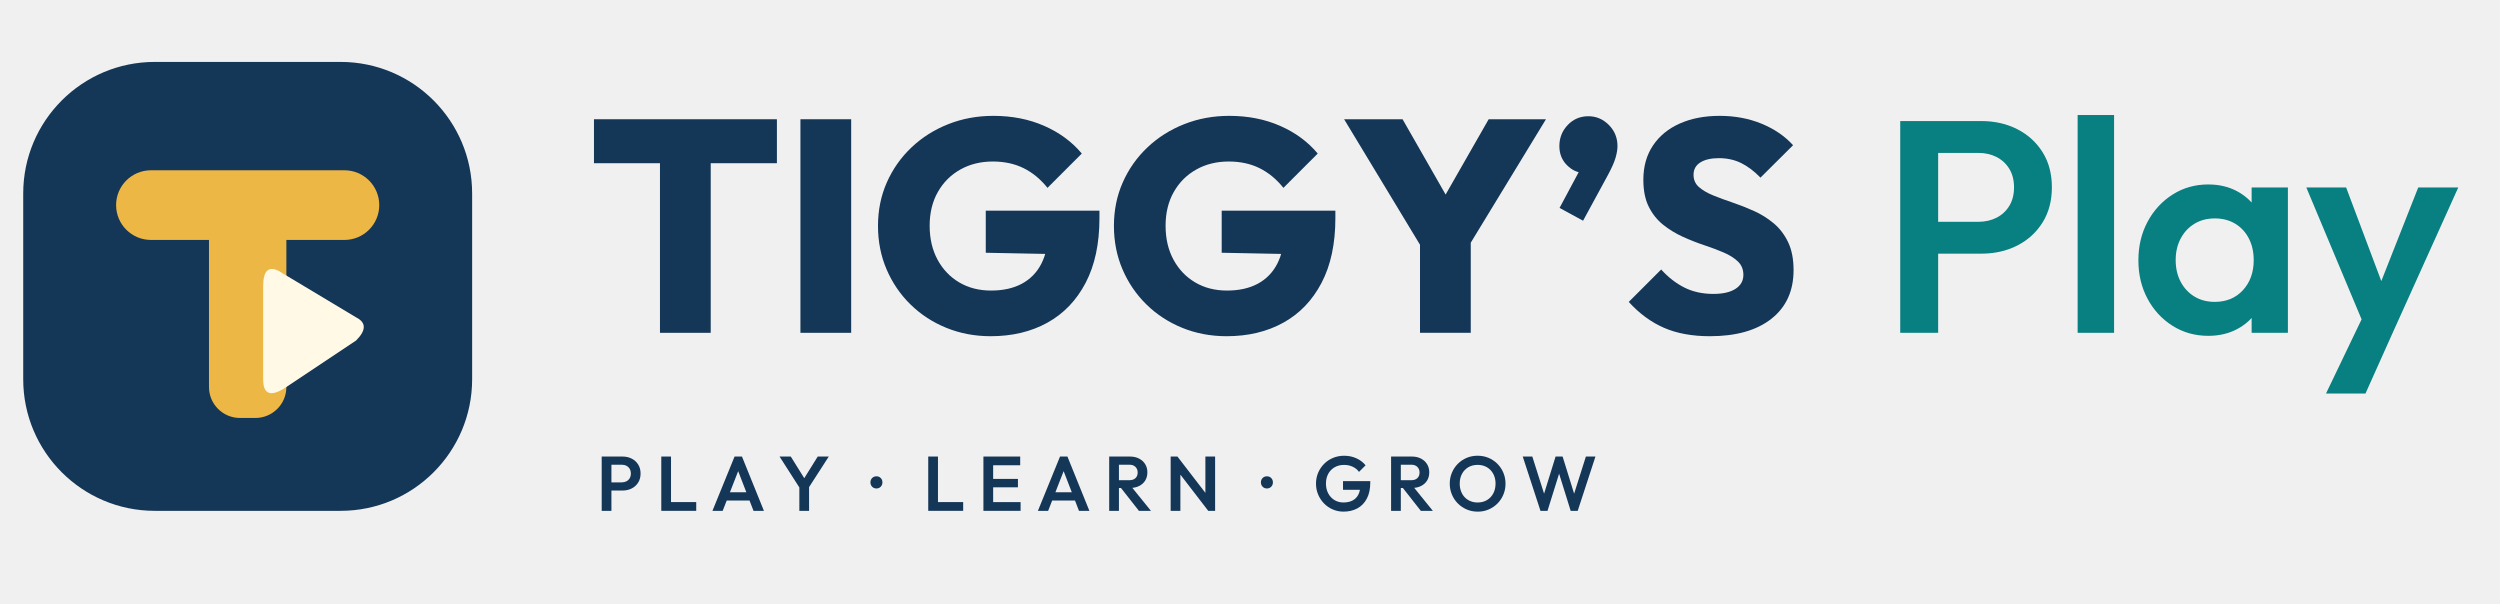
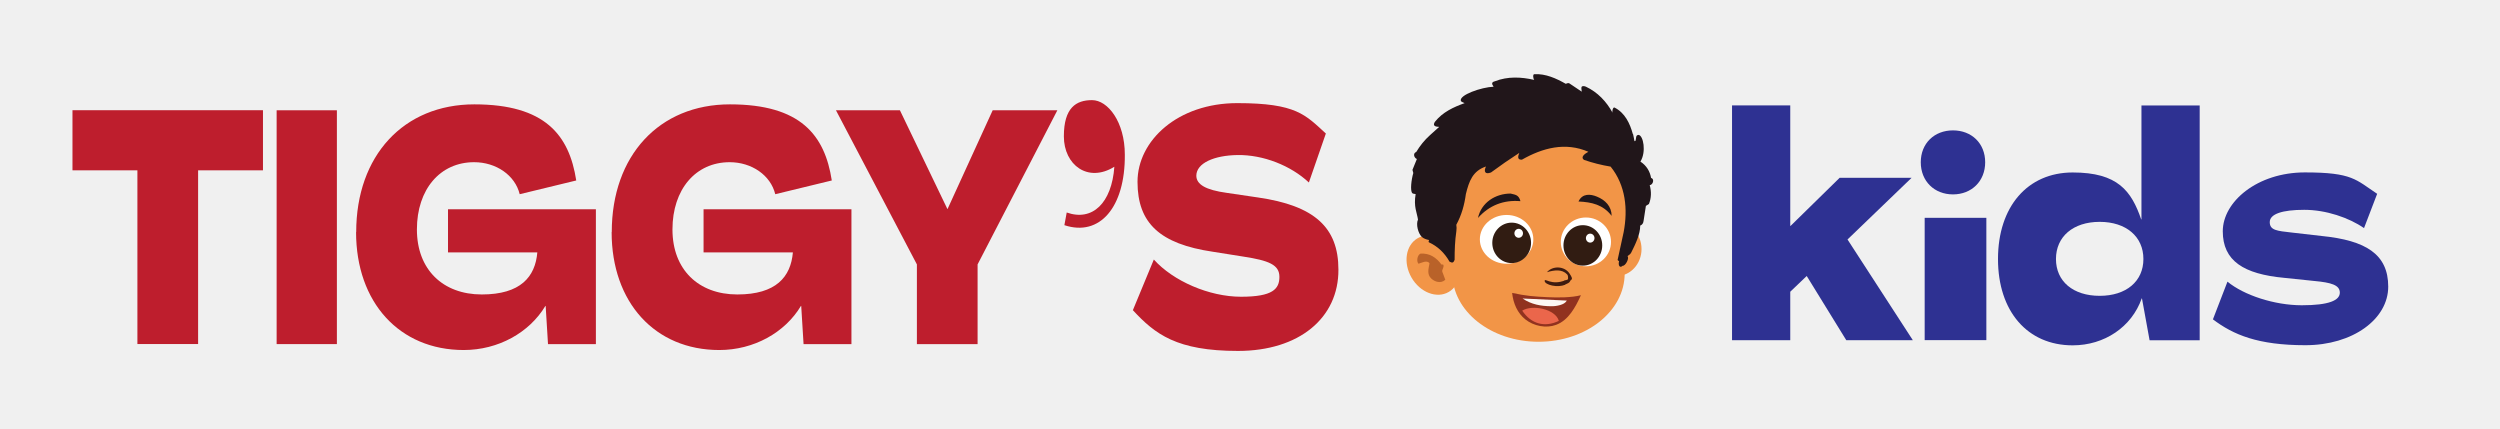
- <svg xmlns="http://www.w3.org/2000/svg" viewBox="0 0 323 78">
-   <rect x="3" y="8" width="58" height="58" rx="17" fill="#143657" />
-   <rect x="15" y="22" width="34" height="9" rx="4.5" fill="#edb746" />
-   <rect x="27" y="25" width="10" height="29" rx="4" fill="#edb746" />
-   <path d="M36 35 Q34 34 34 37 V49 Q34 52 37 50 L46 44 Q48 42 46 41Z" fill="#fff9e6" />
-   <g fill="#143657">
-     <path d="M237.625 0V700H405.75V0ZM19 561.875V707.5H625V561.875Z" transform="translate(76.000 43) scale(0.039 -0.039)" />
-     <path d="M65.375 0V707.5H233.5V0Z" transform="translate(100.866 43) scale(0.039 -0.039)" />
-     <path d="M403.25 -11.25Q324.375 -11.25 256.312 16.438Q188.25 44.125 137.438 93.938Q86.625 143.75 58.188 210.188Q29.75 276.625 29.75 354.125Q29.75 432.25 59.125 498.5Q88.5 564.75 140.75 614.25Q193 663.75 262.562 691.25Q332.125 718.75 411.875 718.75Q504.875 718.75 580.562 685.5Q656.25 652.25 704.875 593.875L591.25 480.25Q556.5 523.625 512.0 545.562Q467.5 567.5 410 567.5Q349.875 567.5 302.562 541.0Q255.25 514.5 228.062 466.625Q200.875 418.75 200.875 354.75Q200.875 290.75 227.0 242.375Q253.125 194 298.875 167.0Q344.625 140 404.375 140Q464.375 140 506.438 162.688Q548.5 185.375 570.812 228.688Q593.125 272 593.125 332.875L705.75 259L386.75 265.25V404.625H763.375V379.875Q763.375 253 717.625 165.625Q671.875 78.25 590.812 33.5Q509.75 -11.25 403.25 -11.25Z" transform="translate(112.277 43) scale(0.039 -0.039)" />
-     <path d="M403.25 -11.25Q324.375 -11.25 256.312 16.438Q188.25 44.125 137.438 93.938Q86.625 143.75 58.188 210.188Q29.75 276.625 29.75 354.125Q29.75 432.25 59.125 498.5Q88.5 564.75 140.75 614.25Q193 663.75 262.562 691.25Q332.125 718.75 411.875 718.75Q504.875 718.75 580.562 685.5Q656.25 652.25 704.875 593.875L591.25 480.25Q556.5 523.625 512.0 545.562Q467.5 567.5 410 567.5Q349.875 567.5 302.562 541.0Q255.25 514.5 228.062 466.625Q200.875 418.75 200.875 354.75Q200.875 290.75 227.0 242.375Q253.125 194 298.875 167.0Q344.625 140 404.375 140Q464.375 140 506.438 162.688Q548.5 185.375 570.812 228.688Q593.125 272 593.125 332.875L705.75 259L386.75 265.25V404.625H763.375V379.875Q763.375 253 717.625 165.625Q671.875 78.25 590.812 33.5Q509.75 -11.25 403.25 -11.25Z" transform="translate(142.759 43) scale(0.039 -0.039)" />
-     <path d="M282.5 258.125 10.75 707.5H204.375L412.375 343.75H281.625L489.625 707.5H679.375L405.625 258.125ZM262.125 0V330.75H430.25V0Z" transform="translate(173.241 43) scale(0.039 -0.039)" />
-     <path d="M40.875 413.75 115.125 552.625 162.75 565.75Q154.875 550.625 144.375 540.438Q133.875 530.25 120.375 530.25Q90.5 530.25 65.375 555.375Q40.25 580.5 40.25 618.625Q40.25 659.375 67.875 688.438Q95.5 717.5 136.5 717.5Q175.25 717.5 204.0 688.75Q232.75 660 232.75 618.625Q232.75 601.875 226.312 579.688Q219.875 557.5 200.875 522.375L118.75 371.375Z" transform="translate(199.901 43) scale(0.039 -0.039)" />
-     <path d="M282.25 -11.25Q194.25 -11.25 130.312 16.562Q66.375 44.375 13.5 102.375L120.875 209.75Q156.125 170.875 198.0 149.875Q239.875 128.875 293.75 128.875Q341.125 128.875 367.188 145.688Q393.25 162.5 393.25 192Q393.25 218.875 375.25 236.188Q357.25 253.5 327.75 266.125Q298.25 278.75 262.75 290.562Q227.25 302.375 192.062 318.438Q156.875 334.5 127.375 358.062Q97.875 381.625 79.875 417.562Q61.875 453.5 61.875 506.875Q61.875 573.25 93.938 620.812Q126 668.375 183.0 693.562Q240 718.75 314.625 718.75Q390.5 718.75 453.75 692.688Q517 666.625 557.875 621.5L449.875 514.125Q418 546.875 385.188 562.75Q352.375 578.625 312.25 578.625Q273.375 578.625 250.75 564.5Q228.125 550.375 228.125 523.625Q228.125 498.5 246.125 482.75Q264.125 467 293.625 455.062Q323.125 443.125 358.625 431.125Q394.125 419.125 429.312 403.188Q464.5 387.25 494.0 362.5Q523.5 337.75 541.5 300.125Q559.5 262.5 559.5 207.75Q559.5 104.375 486.125 46.562Q412.75 -11.25 282.25 -11.25Z" transform="translate(209.908 43) scale(0.039 -0.039)" />
+ <svg xmlns="http://www.w3.org/2000/svg" id="Layer_1" version="1.1" viewBox="0 0 3842.6 658.3">
+   <defs>
+     <style>
+       .st0 {
+         fill: #21161a;
+       }
+ 
+       .st1 {
+         fill: #f29547;
+       }
+ 
+       .st2 {
+         fill: #b96229;
+       }
+ 
+       .st3 {
+         fill: #fcf7f2;
+       }
+ 
+       .st4 {
+         fill: #be1e2d;
+       }
+ 
+       .st5 {
+         fill: #3f1b0f;
+       }
+ 
+       .st6 {
+         fill: #fff;
+       }
+ 
+       .st7 {
+         fill: #311c12;
+       }
+ 
+       .st8 {
+         fill: #2e3192;
+       }
+ 
+       .st9 {
+         fill: #eb664b;
+       }
+ 
+       .st10 {
+         fill: #91321f;
+       }
+     </style>
+   </defs>
+   <g>
+     <ellipse class="st1" cx="2357.9" cy="322.2" rx="151.9" ry="131.1" />
+     <ellipse class="st1" cx="2364.8" cy="420.4" rx="132.4" ry="104.9" />
+     <ellipse class="st1" cx="2202.8" cy="407.5" rx="38.4" ry="47.7" transform="translate(91.3918 1155.98) rotate(-30)" />
+     <ellipse class="st1" cx="2484.7" cy="382.8" rx="38.4" ry="41.5" />
+     <path class="st0" d="M2510,205.8c1,4.2,1.8,8.4,2.4,12.6-.4-1.6.1-2.2,1.5-1.9l1.1-6.5c.3-1.8,2.4-2.9,3.8-2.6,7,1.2,11.9,25.8,2.6,41,9.4,6.1,14.7,15.1,16.4,25.2,5.4,1,3.3,10.4-2.1,11,2.8,10.3,2.4,19.9-1.2,28.9-3.1,2-4.7,3-4.7,3,0,0-1.2,7.5-3.5,22.6-.4,4-2.1,6.5-5.2,7.6,0,13.7-7.6,29-13.9,41.6-.5,1.1-1.4,2-2.4,2.9s-2.1,1.7-3.3,2.5c3.3,3-3.1,15.3-7.4,14.8-4.7,4.5-7.2-1.5-5.5-6.8l-2.3-2.1,9.3-42.7c6.7-35.3,3.2-72-20-100.8-13.9-2.3-27.5-5.7-40.8-10.3-6.4-4.5,2-10.1,6.6-12.5-35.6-15.4-70.4-5.9-102.1,12.1-7.4.5-6.3-4.8-4.1-10.4-14.9,9.6-29.4,19.7-43.5,30.1-9.1,3.5-11.5-1.4-7.7-9.2-20.5,6.9-26,22.6-30.9,42.4-2.3,16.9-6.6,32.2-14.7,47.2.5,3.1.6,6.5.1,9.6-2.2,15.2-2.7,29-2.7,44.3-1.8,4.7-3.5,5-7.8,2.8-7.8-13.8-18.4-23.7-31.8-29.8-.7-.5-.2-2.3.3-3.5-4.5-.8-8.2-2.3-11-4.6-5.8-5.6-9.4-19.4-6-26.8-1.4-10.3-7-19.9-3.6-39.2-2.3-.3-4.3-.6-5.1-1.4-3.6-3.6-1.5-20.8,1.5-31l-1.3-4.8c2.3-5.7,4.6-11.2,6.8-16.7-4.6-1.8-6.3-9-1-10.8,5.7-9.5,12.6-18.2,21.2-25.9l14.1-12.7c-3.7-.2-6.2-.5-7.5-2.1s-.1-4.3,1.2-6c11.6-14.5,28.3-22.3,45.4-28.4-2.3-1.1-5.3-2-5.8-3.4-3.2-9,31.8-21.2,50.3-21.8-1.4-2.3-2.8-4.1-2-5.9s2.5-1.9,4-2.5c19.7-7.7,40.5-6.7,60.4-2.1-1.9-2.8-2.2-8.7.2-8.8,17.5-.9,33.7,6.5,48.3,14.8,1.6-.5,4-1.7,5.5-.7l19.1,12.8c-.4-3.5-1-6.4,0-7.7s4.3-.9,6.3,0c18.2,8.5,31.8,23,41.2,40.3-1.4-2.6.7-9.3,2.9-8.2,16.1,8.2,23.7,24.5,28.1,40.7Z" />
+     <g>
+       <ellipse class="st6" cx="2315.7" cy="367.9" rx="41.1" ry="37.5" />
+       <ellipse class="st7" cx="2323.5" cy="373.3" rx="29.8" ry="31.1" />
+       <ellipse class="st6" cx="2334.3" cy="358.6" rx="6.6" ry="6.9" />
+     </g>
+     <g>
+       <ellipse class="st6" cx="2437.6" cy="371.8" rx="38.6" ry="37.5" />
+       <ellipse class="st7" cx="2432.9" cy="377.2" rx="29.8" ry="31.1" />
+       <ellipse class="st6" cx="2444.2" cy="366" rx="6.6" ry="6.9" />
+     </g>
+     <path class="st0" d="M2337,309.2c-25.8-2.2-47.9,6.3-65.3,25.8,5.2-23.9,27-37.4,50.1-37.5,6.2,1.8,12.5,1.2,15.2,11.7Z" />
+     <path class="st0" d="M2477.2,331.8c-13.4-17.4-30.7-21.1-51-22.1,5.9-12.8,18.4-11.6,28.3-7.5,12.7,5.2,22.5,14.6,22.7,29.7Z" />
+     <path class="st5" d="M2405.7,437.5c-7.4-.5-5.6-3.5,0-6.7,2-.8,4.6,0,4.5-3.4,0-1.5,0-4.1-1.4-5.6-8.1-8.5-19.8-6.7-31.1-3.4,9-10.5,27-9.4,34.5,1.7s2.3,8.5,1,12.3c-.8,2.2-4.1,3.5-7.5,5Z" />
+     <path class="st2" d="M2218,406.4c2.8,3.3-2.3,8.2-1.1,11.3l4.6,12.3c-7,6.5-16.3,3-21.4-1.7-7.3-6.7-4.3-15.3-2.9-23.5-3.5-5.9-13.4-.3-16.9.6-3.7-3.9-1.6-13.7,3.1-15.6,14.1-.8,23.9,5.7,32.2,16.8h2.5Z" />
+     <path class="st5" d="M2405.7,430.8c-1,1.8-1.4,4.7,0,6.7-11.3,5.4-31.4.3-31.5-5.7,0-5.2,9.9,7.6,31.6-.9Z" />
+     <g>
+       <path class="st10" d="M2430,453.6c-8.5,18.7-19.1,38.6-38.2,45.7-15.3,5.7-34.4,1.9-47.2-8.3-12.2-9.7-18.7-24.6-20.4-40.8,21.3,4.7,34,5.6,55,6.6,15.1.7,36.4.8,50.8-3.1Z" />
+       <path class="st9" d="M2396,493.2c-21.7,10.4-42.5,4.9-56.3-15.7,15.5-9.8,51.3-2.5,56.3,15.7Z" />
+       <path class="st3" d="M2408.3,462c-2.2,3.8-6,5.6-10.4,6.9-4.6,1.3-9.3,1.9-14.1,1.8-15-.2-30-2.6-43.6-11.9l68,3.2Z" />
+     </g>
  </g>
-   <g fill="#087f80">
-     <path d="M163.25 262.25V367.75H332.5Q366.48 367.75 393.18 381.453Q419.88 395.155 435.378 420.746Q450.875 446.336 450.875 481.875Q450.875 517.414 435.378 543.004Q419.88 568.595 393.18 582.297Q366.48 596 332.5 596H163.25V701.5H342.625Q409 701.5 461.875 674.438Q514.75 647.375 545.5 598.233Q576.25 549.091 576.25 482.046Q576.25 415.125 545.5 365.75Q514.75 316.375 461.875 289.312Q409 262.25 342.625 262.25ZM73.875 0V701.5H199.5V0Z" transform="translate(242.629 43) scale(0.039 -0.039)" />
-     <path d="M59.25 0V721.5H180V0Z" transform="translate(266.119 43) scale(0.039 -0.039)" />
-     <path d="M260.75 -10Q195.25 -10 142.688 23.0Q90.125 56 59.688 112.625Q29.25 169.25 29.25 239.875Q29.25 311.375 59.688 368.062Q90.125 424.75 142.688 458.125Q195.25 491.5 260.75 491.5Q314.25 491.5 356.0 469.125Q397.75 446.75 422.688 407.625Q447.625 368.5 448.5 318.75V162.75Q447.625 113 423.125 73.875Q398.625 34.75 356.438 12.375Q314.25 -10 260.75 -10ZM282 102.5Q340 102.5 375.625 141.312Q411.25 180.125 411.25 240.75Q411.25 281.5 395.125 312.688Q379 343.875 350.0 361.438Q321 379 282.125 379Q244.125 379 215.125 361.438Q186.125 343.875 169.438 312.625Q152.75 281.375 152.75 240.75Q152.75 200.125 169.375 168.875Q186 137.625 215.062 120.062Q244.125 102.5 282 102.5ZM404.375 0V129.375L424.375 246.75L404.375 363.125V481.5H524.5V0Z" transform="translate(275.140 43) scale(0.039 -0.039)" />
-     <path d="M212.875 -4.375 9.25 481.5H141.125L277.875 117.625H236.5L380 481.5H512.625L293.375 -4.375ZM74.375 -201.25 222.625 107.75 293.375 -4.375 205.125 -201.25Z" transform="translate(297.616 43) scale(0.039 -0.039)" />
+   <g>
+     <path class="st4" d="M211.1,261.8h-99.7v-92.4h292.8v92.4h-99.7v267h-93.3v-267Z" />
+     <path class="st4" d="M425.2,169.5h92.6v359.4h-92.6V169.5Z" />
+     <path class="st4" d="M547.5,356.7c0-117.5,72.9-196.3,181.6-196.3s145.8,47.2,156.6,117l-86.9,21.1c-7.1-29.1-36.1-49.2-70.1-49.2-52.2,0-87.9,41.7-87.9,103.4s40,99.9,99.7,99.9,82.2-27.1,85.4-64.7h-137.3v-66.3h227.3v207.3h-73.6l-3.6-58.7h-.4c-24.7,41.2-72.6,67.8-125.5,67.8-99,0-165.5-73.3-165.5-181.2Z" />
+     <path class="st4" d="M940.3,356.7c0-117.5,72.9-196.3,181.6-196.3s145.8,47.2,156.6,117l-86.9,21.1c-7.1-29.1-36.1-49.2-70.1-49.2-52.2,0-87.9,41.7-87.9,103.4s40,99.9,99.7,99.9,82.2-27.1,85.4-64.7h-137.3v-66.3h227.3v207.3h-73.6l-3.6-58.7h-.4c-24.7,41.2-72.6,67.8-125.5,67.8-99,0-165.5-73.3-165.5-181.2Z" />
+     <path class="st4" d="M1409.3,406.4l-124.4-236.9h98.3l72.9,151.6h.4l69.3-151.6h99.4l-122.6,236.9v122.5h-93.3v-122.5Z" />
+     <path class="st4" d="M1639.5,326.6c39.7,14.1,69.3-14.6,73.3-70.3-40.4,25.1-77.6-2.5-77.6-46.7s18.9-55.7,43.3-55.7,50.4,33.6,50.4,83.8c.7,80.8-38.6,126.5-92.9,108.4l3.6-19.6Z" />
+     <path class="st4" d="M1741.3,476.7l32.2-77.8c29.7,33.1,85.1,57.2,134,57.2s59-12,59-30.6-16.4-25.1-55.4-31.1l-47.2-7.5c-80.8-12-115.5-43.7-115.5-107.4s62.2-121,153.3-121,104.7,18.1,136.2,46.7l-26.1,75.3c-27.9-26.1-70.1-42.7-109.4-42.2-36.5.5-63.3,12.5-63.6,31.6,0,13.6,14.3,22.1,47.2,26.6l47.5,7c86.5,12.5,123.7,45.7,123.7,110.9.4,74.3-60.4,125-154.4,125s-127.3-25.6-161.6-62.7Z" />
  </g>
-   <g fill="#143657">
-     <path d="M163.25 262.25V367.75H332.5Q366.48 367.75 393.18 381.453Q419.88 395.155 435.378 420.746Q450.875 446.336 450.875 481.875Q450.875 517.414 435.378 543.004Q419.88 568.595 393.18 582.297Q366.48 596 332.5 596H163.25V701.5H342.625Q409 701.5 461.875 674.438Q514.75 647.375 545.5 598.233Q576.25 549.091 576.25 482.046Q576.25 415.125 545.5 365.75Q514.75 316.375 461.875 289.312Q409 262.25 342.625 262.25ZM73.875 0V701.5H199.5V0Z" transform="translate(77.000 66) scale(0.01 -0.01)" />
-     <path d="M73.875 0V701.5H199.5V0ZM163.375 0V113.125H525.25V0Z" transform="translate(84.700 66) scale(0.01 -0.01)" />
-     <path d="M21.75 0 307.625 701.5H403.125L686.875 0H552.375L331.5 571.75H377.25L154 0ZM168 133.125V240.125H542.375V133.125Z" transform="translate(91.830 66) scale(0.01 -0.01)" />
-     <path d="M292.5 275.625 19.75 701.5H164.875L376.875 360.75H301.125L513.125 701.5H655.875L381.125 275.625ZM275.625 0V347.75H401.25V0Z" transform="translate(100.520 66) scale(0.01 -0.01)" />
-     <path d="M77.5 289.0Q43.625 289.0 21.812 311.812Q0.0 334.625 0.0 367.5Q0.0 401.397 21.812 423.761Q43.625 446.125 77.5 446.125Q111.375 446.125 133.125 423.761Q154.875 401.397 154.875 367.5Q154.875 334.625 133.125 311.812Q111.375 289.0 77.5 289.0Z" transform="translate(112.460 66) scale(0.01 -0.01)" />
-     <path d="M73.875 0V701.5H199.5V0ZM163.375 0V113.125H525.25V0Z" transform="translate(119.190 66) scale(0.01 -0.01)" />
-     <path d="M73.875 0V701.5H199.5V0ZM163.25 0V112.625H554V0ZM163.25 303.875V412.5H519.625V303.875ZM163.25 588.875V701.5H548.875V588.875Z" transform="translate(126.320 66) scale(0.01 -0.01)" />
-     <path d="M21.75 0 307.625 701.5H403.125L686.875 0H552.375L331.5 571.75H377.25L154 0ZM168 133.125V240.125H542.375V133.125Z" transform="translate(133.880 66) scale(0.01 -0.01)" />
-     <path d="M163.25 295.375V395.75H333.25Q384.75 395.75 413.25 422.312Q441.75 448.875 441.75 495.875Q441.75 538.5 413.688 567.25Q385.625 596 334.125 596H163.25V701.5H342.5Q409.5 701.5 460.25 674.938Q511 648.375 539.062 602.562Q567.125 556.75 567.125 498Q567.125 436.625 539.0 391.25Q510.875 345.875 459.875 320.625Q408.875 295.375 341.25 295.375ZM73.875 0V701.5H199.5V0ZM457.875 0 219.25 304 335.375 343 613.125 0Z" transform="translate(142.570 66) scale(0.01 -0.01)" />
-     <path d="M73.875 0V701.5H161.375L199.5 567.25V0ZM559.5 0 141.25 543.5 161.375 701.5 579.625 158ZM559.5 0 522.625 127.375V701.5H648.25V0Z" transform="translate(150.510 66) scale(0.01 -0.01)" />
-     <path d="M77.5 289.0Q43.625 289.0 21.812 311.812Q0.0 334.625 0.0 367.5Q0.0 401.397 21.812 423.761Q43.625 446.125 77.5 446.125Q111.375 446.125 133.125 423.761Q154.875 401.397 154.875 367.5Q154.875 334.625 133.125 311.812Q111.375 289.0 77.5 289.0Z" transform="translate(162.910 66) scale(0.01 -0.01)" />
-     <path d="M394.25 -10.25Q320.875 -10.25 256.062 17.688Q191.25 45.625 142.688 95.188Q94.125 144.75 66.438 210.438Q38.75 276.125 38.75 351.625Q38.75 427.25 66.625 492.5Q94.5 557.75 143.75 607.25Q193 656.75 259.312 684.25Q325.625 711.75 402.375 711.75Q487.375 711.75 559.312 679.5Q631.25 647.25 679.375 588.375L594.25 503.25Q562.5 547.125 512.0 570.312Q461.5 593.5 402 593.5Q332.375 593.5 279.312 563.0Q226.25 532.5 196.812 478.125Q167.375 423.75 167.375 351.75Q167.375 279.75 197.0 224.875Q226.625 170 277.375 139.0Q328.125 108 392.875 108Q460.875 108 509.688 132.938Q558.5 157.875 584.562 206.938Q610.625 256 610.625 327.375L690.75 271L387.75 272.25V384.125H739.875V366.375Q739.875 241 695.125 157.125Q650.375 73.25 572.562 31.5Q494.75 -10.25 394.25 -10.25Z" transform="translate(169.640 66) scale(0.01 -0.01)" />
-     <path d="M163.25 295.375V395.75H333.25Q384.75 395.75 413.25 422.312Q441.75 448.875 441.75 495.875Q441.75 538.5 413.688 567.25Q385.625 596 334.125 596H163.25V701.5H342.5Q409.5 701.5 460.25 674.938Q511 648.375 539.062 602.562Q567.125 556.75 567.125 498Q567.125 436.625 539.0 391.25Q510.875 345.875 459.875 320.625Q408.875 295.375 341.25 295.375ZM73.875 0V701.5H199.5V0ZM457.875 0 219.25 304 335.375 343 613.125 0Z" transform="translate(178.990 66) scale(0.01 -0.01)" />
-     <path d="M399.625 -10.5Q323.5 -10.5 257.812 17.5Q192.125 45.5 142.688 95.062Q93.25 144.625 65.562 210.438Q37.875 276.25 37.875 351.75Q37.875 427.375 65.5 492.625Q93.125 557.875 142.062 607.438Q191 657 256.25 684.5Q321.5 712 397.625 712Q473.75 712 539.0 684.5Q604.25 657 653.625 607.438Q703 557.875 730.625 492.125Q758.25 426.375 758.25 350.75Q758.25 275.25 730.625 209.5Q703 143.75 654.062 94.562Q605.125 45.375 539.938 17.438Q474.75 -10.5 399.625 -10.5ZM397.625 107.75Q466.75 107.75 518.688 138.75Q570.625 169.75 600.062 224.688Q629.5 279.625 629.5 351.75Q629.5 405.375 612.625 449.625Q595.75 493.875 564.75 526.375Q533.75 558.875 491.5 576.312Q449.25 593.75 397.625 593.75Q329.375 593.75 277.438 563.25Q225.5 532.75 196.062 478.312Q166.625 423.875 166.625 351.75Q166.625 298 183.5 252.812Q200.375 207.625 230.938 175.562Q261.5 143.5 304.188 125.625Q346.875 107.75 397.625 107.75Z" transform="translate(186.930 66) scale(0.01 -0.01)" />
-     <path d="M253 0 23.75 701.5H147.5L318.625 161.375H280.875L448.25 701.5H538.875L706.25 161.375H668.625L839.75 701.5H963.25L734 0H643.25L475 539.125H512L343.75 0Z" transform="translate(196.500 66) scale(0.01 -0.01)" />
+   <g>
+     <path class="st8" d="M2662.2,162h89.5v185.3h.4l75.5-74h110.6l-98.5,94.8,100.4,154.8h-102.3l-60.8-98.7-25.3,24.2v74.5h-89.5V162Z" />
+     <path class="st8" d="M3071,398.1c0-80.3,45.3-133,114.8-133s90.2,28.5,105.3,72.1h.4v-175.1h89.5v360.9h-77l-11.7-64.3h-.4c-15.5,44-57.4,72.1-106.1,72.1-69.5,0-114.8-52.2-114.8-132.6ZM3294.5,398.1c0-34.3-26.4-57.1-67.2-57.1s-67.2,22.7-67.2,57.1,26.4,56.6,67.2,56.6,67.2-22.3,67.2-56.6Z" />
+     <path class="st8" d="M3401.3,491l22.4-58.1c25.2,20.8,72.1,36.3,114.3,36.3s58.4-7.7,58.4-19.4-13.3-15.5-38.9-17.9l-46.2-4.8c-62.7-5.8-94.8-26.1-94.8-71.6s53-90.5,126.2-90.5,78.2,11.1,111.1,32.9l-20.2,52.7c-23.1-16-58.4-28.1-91.9-28.1s-53,6.3-53,18.9,11.2,13.5,33.5,16l46.2,5.3c68.1,6.8,102.4,28.1,102.4,77.9s-54.4,90-127.3,90-110.7-16-142.1-39.7Z" />
+     <path class="st8" d="M2952.3,249.4c0-29,20.8-49,49.5-49s49.5,20,49.5,49-20.8,49.4-49.5,49.4-49.5-20.4-49.5-49.4Z" />
+     <rect class="st8" x="2958.3" y="334.8" width="94.8" height="188" />
  </g>
</svg>
